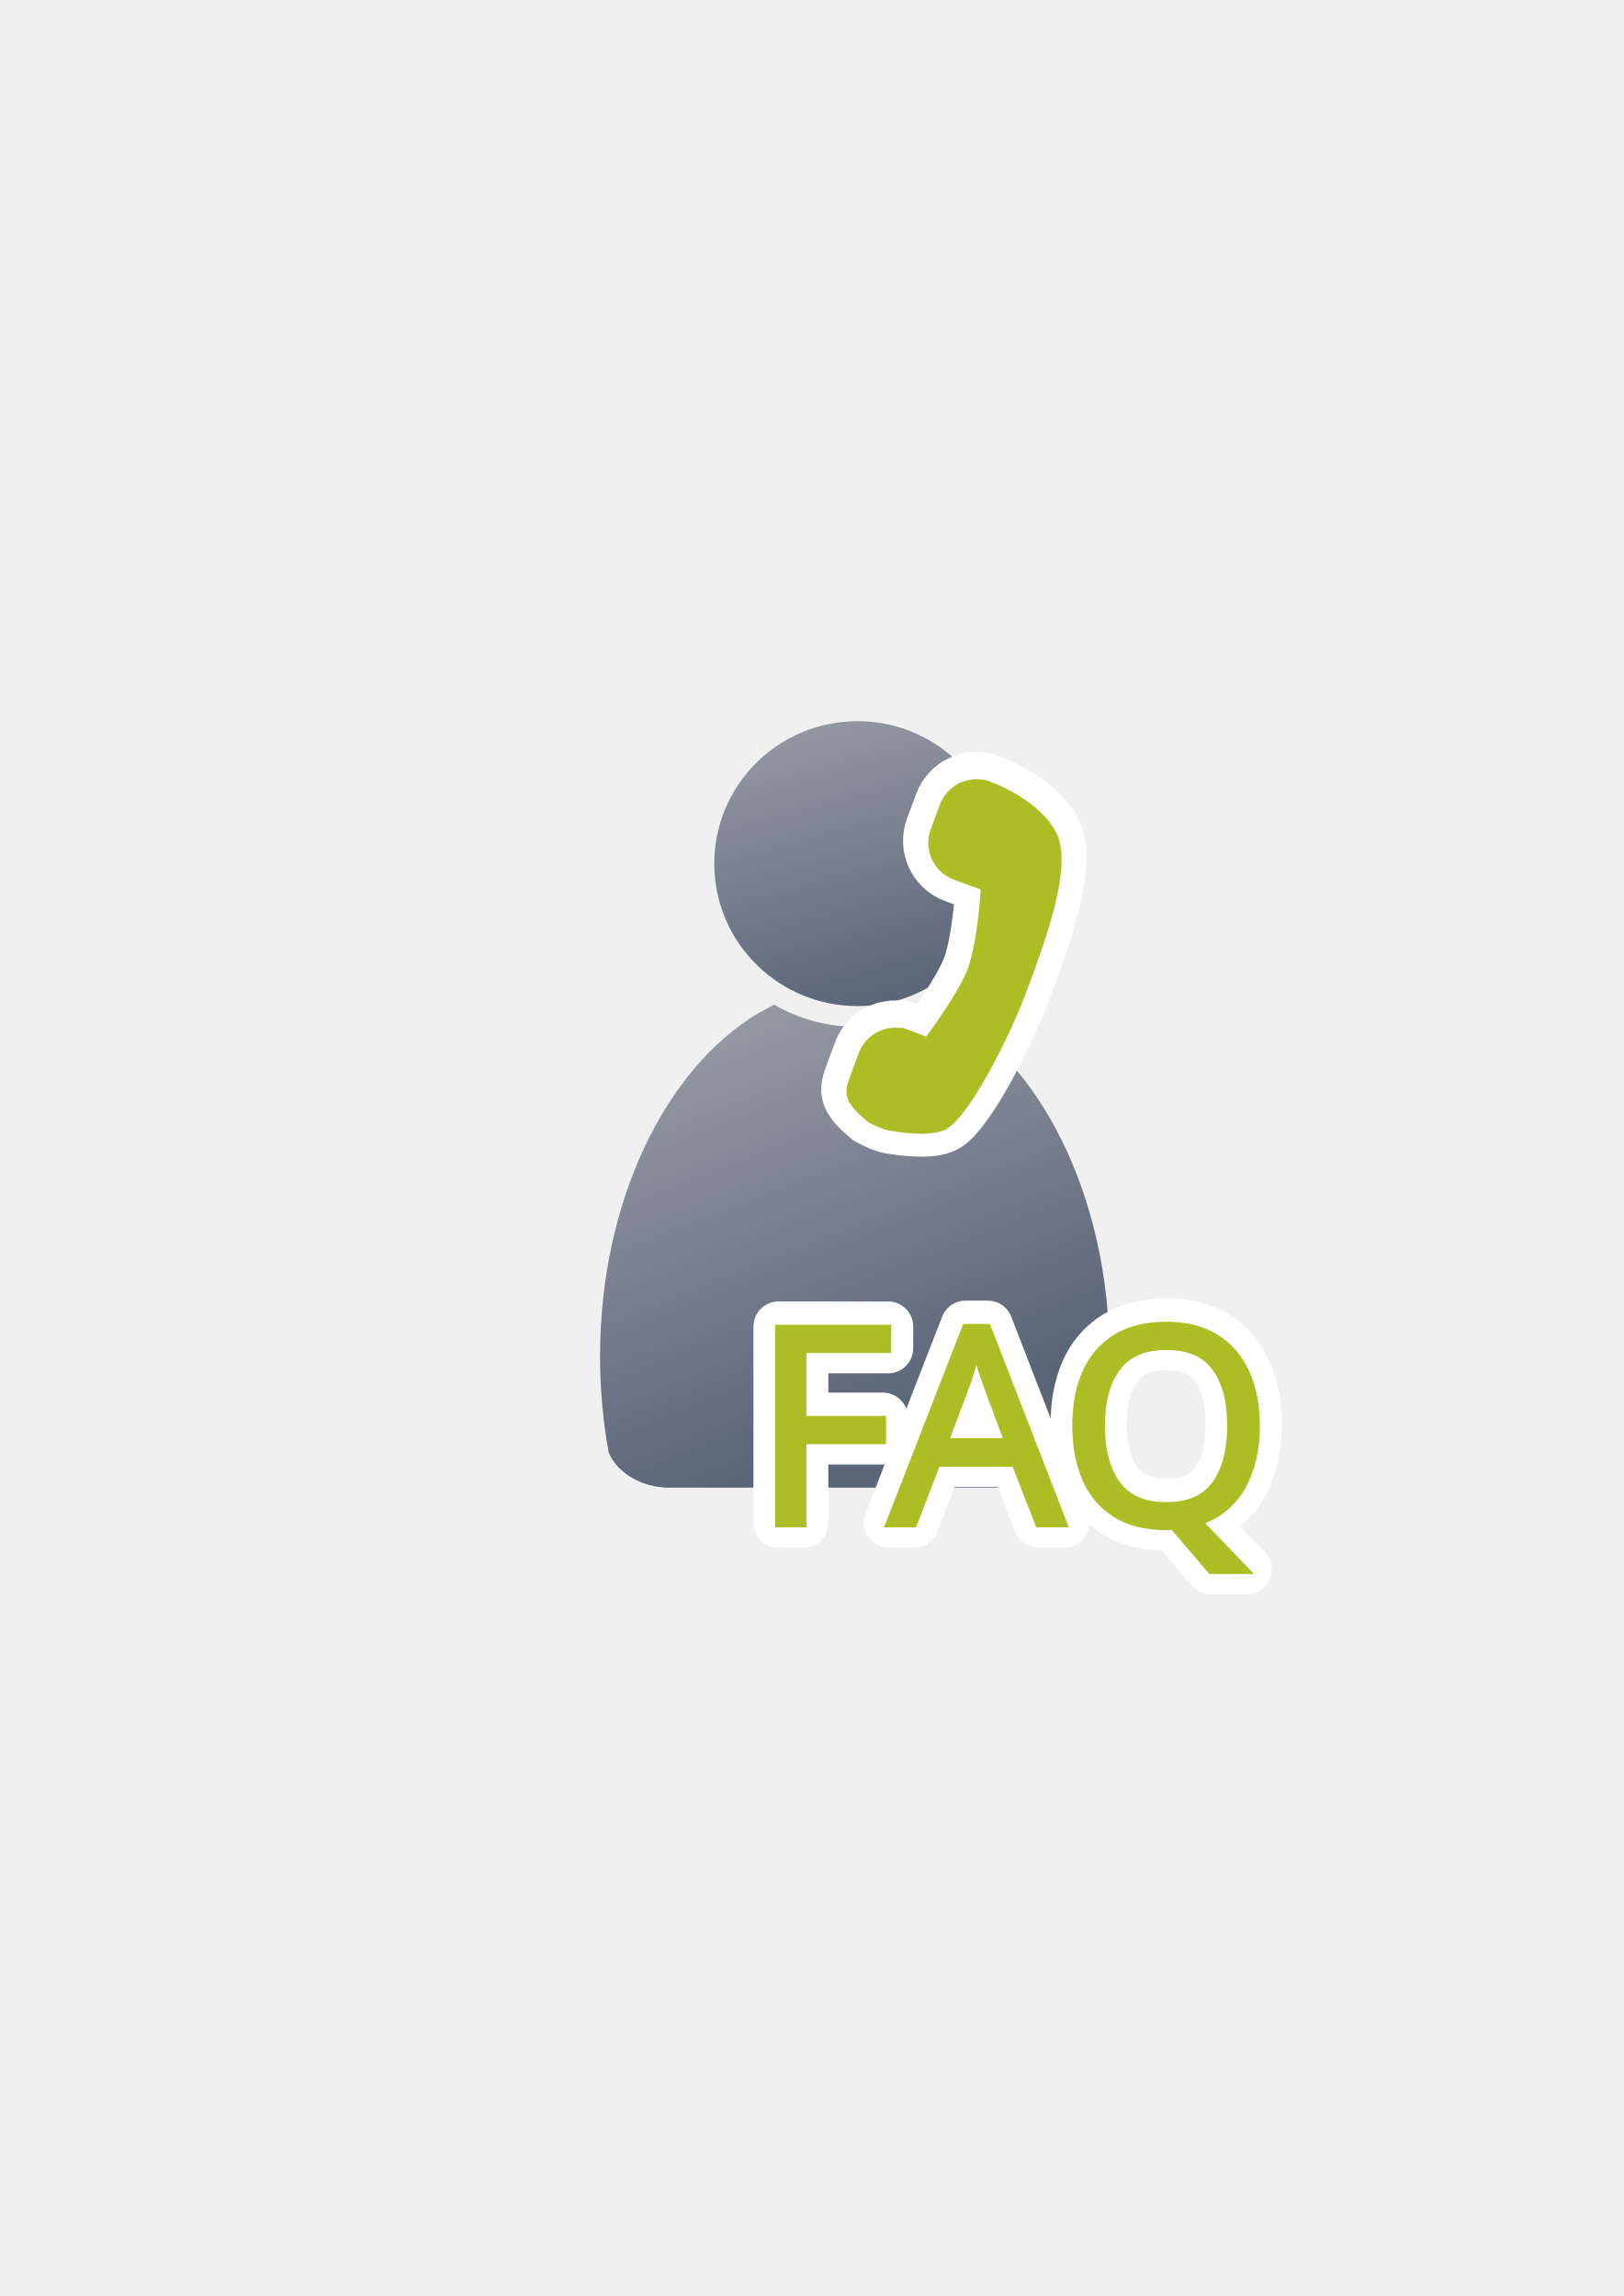
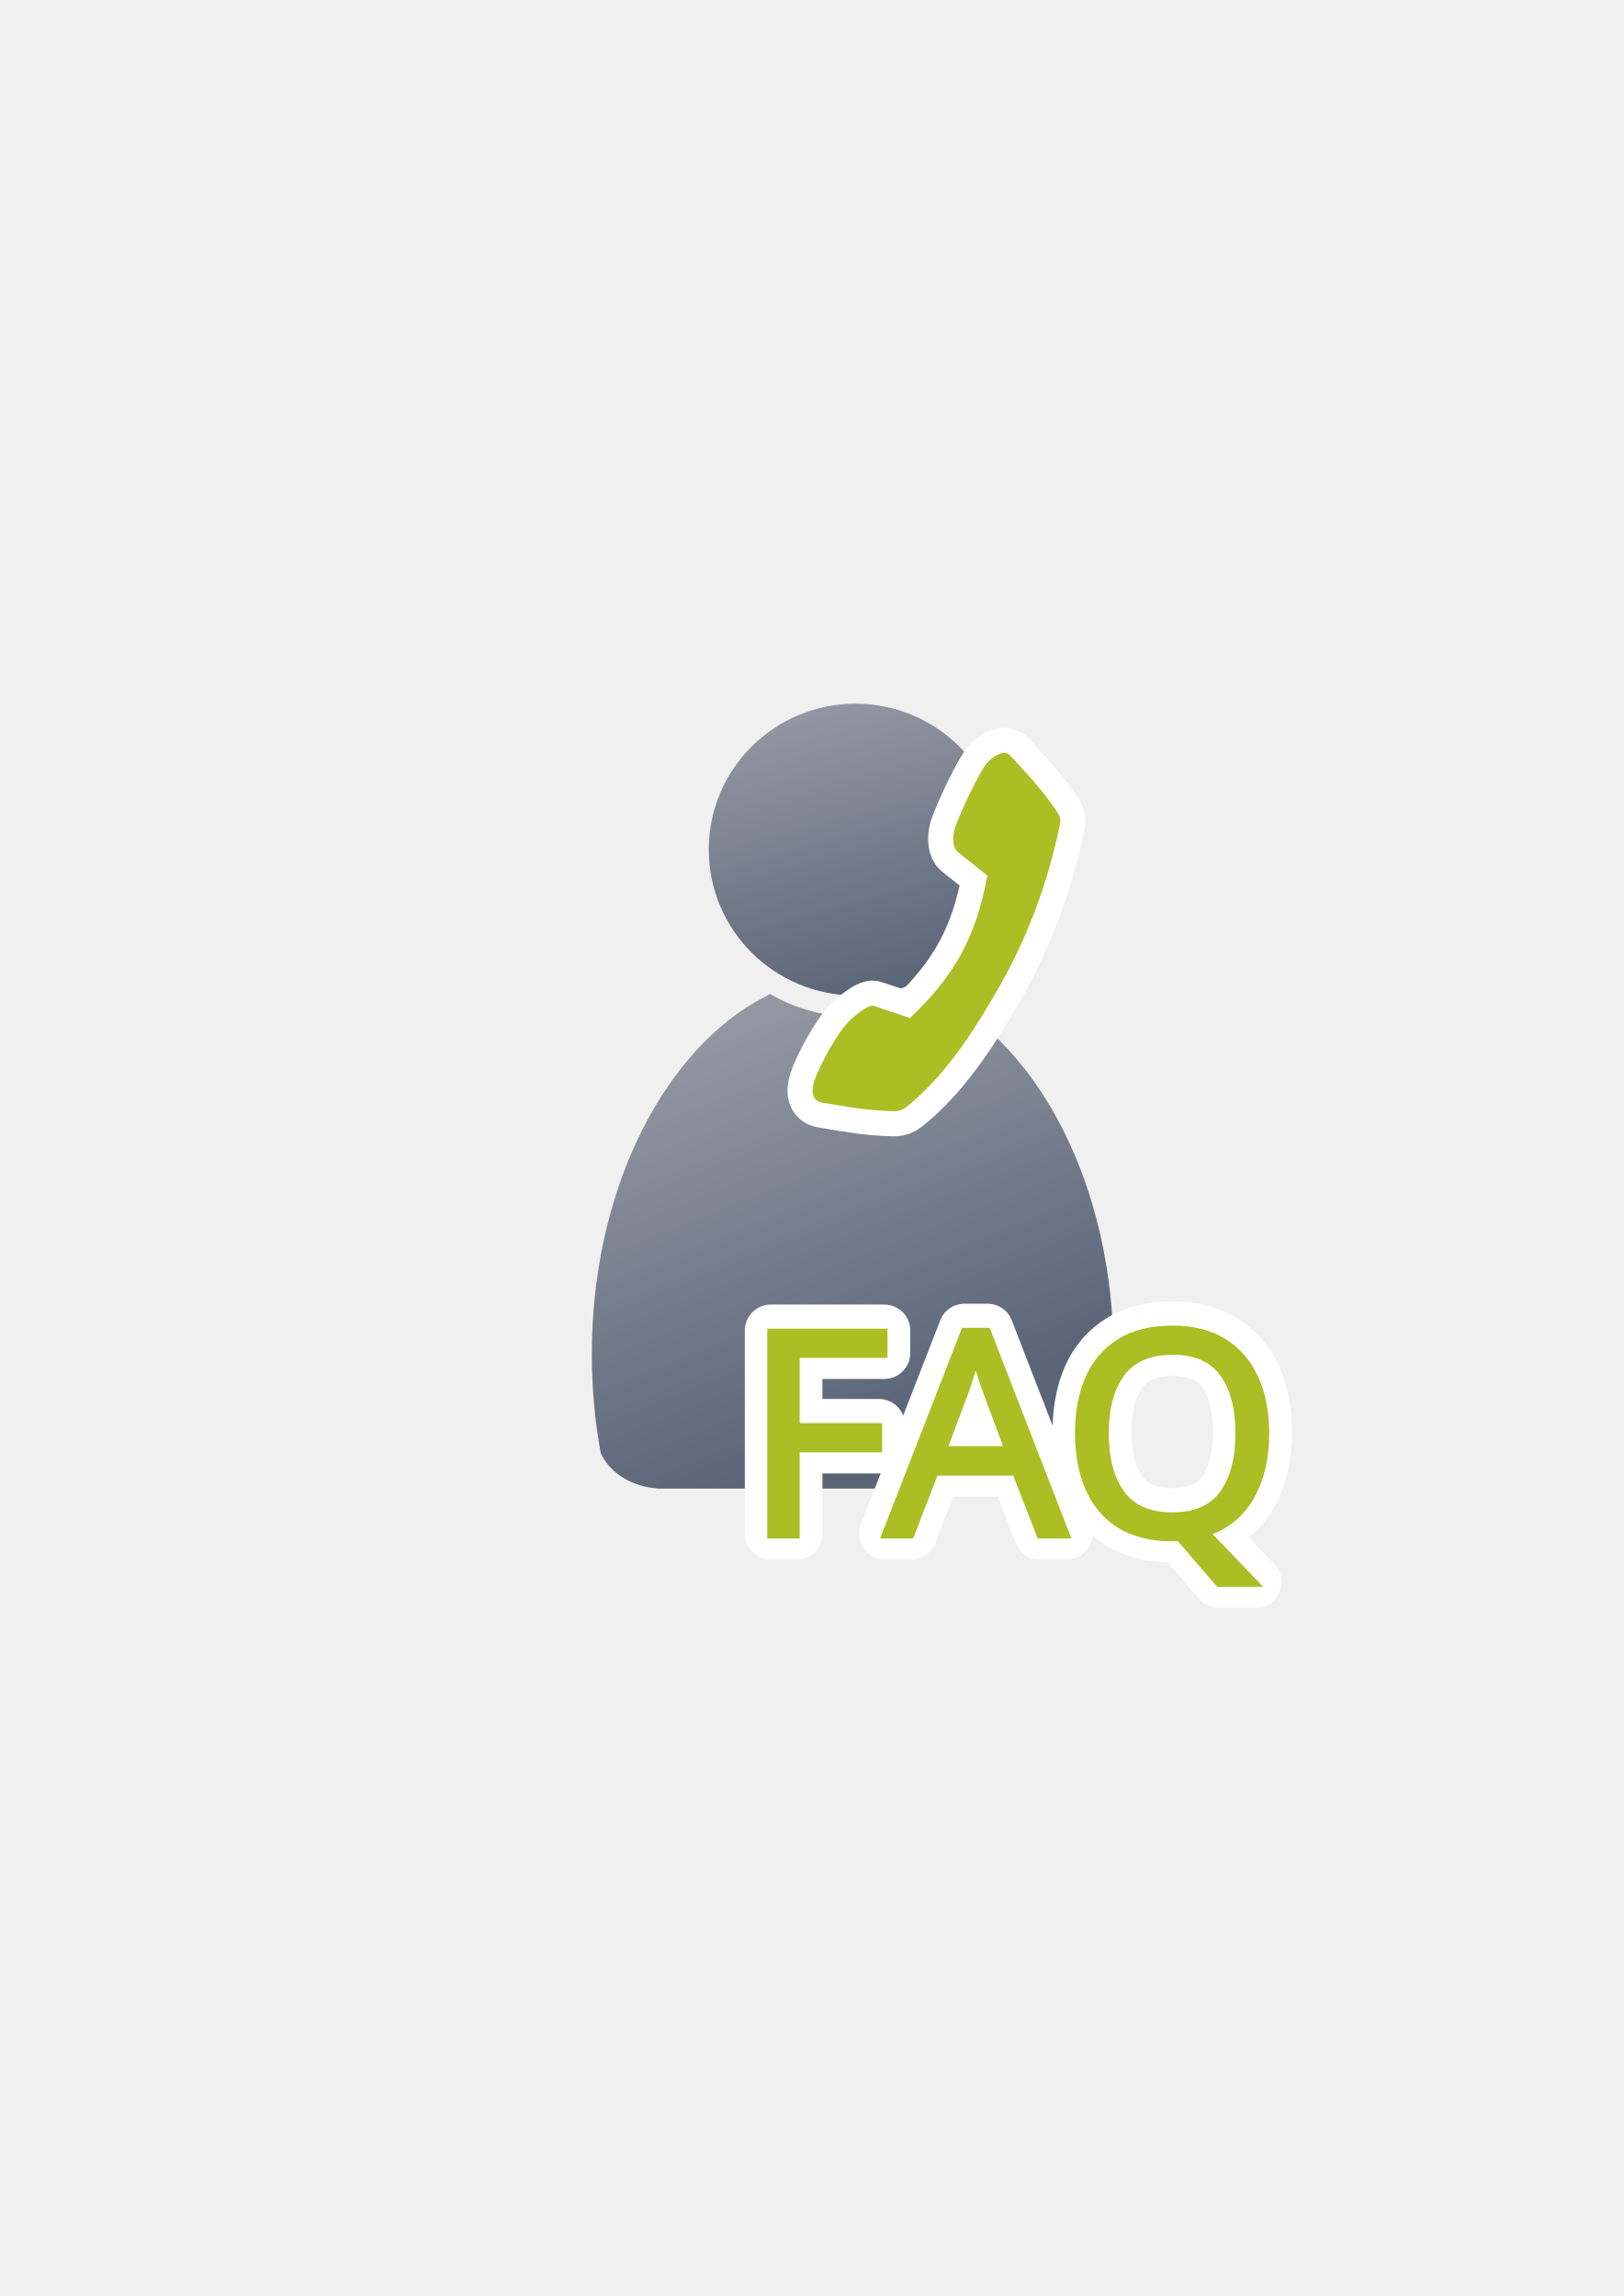
<svg xmlns="http://www.w3.org/2000/svg" xmlns:xlink="http://www.w3.org/1999/xlink" width="210mm" height="297mm" viewBox="0 0 744.094 1052.362" id="svg2" version="1.1">
  <defs id="defs4">
    <linearGradient id="linearGradient4254">
      <stop style="stop-color:#9397a2;stop-opacity:1" offset="0" id="stop4256" />
      <stop style="stop-color:#5a6578;stop-opacity:1" offset="1" id="stop4258" />
    </linearGradient>
    <linearGradient id="linearGradient2224">
      <stop id="stop2226" offset="0" style="stop-color:#7c7c7c;stop-opacity:1;" />
      <stop id="stop2228" offset="1" style="stop-color:#b8b8b8;stop-opacity:1;" />
    </linearGradient>
    <linearGradient id="linearGradient15218">
      <stop id="stop15220" offset="0" style="stop-color:#eeeeef;stop-opacity:1;" />
      <stop id="stop2736" offset="0.599" style="stop-color:#d3d7cf;stop-opacity:1;" />
      <stop id="stop2738" offset="0.828" style="stop-color:#ffffff;stop-opacity:1;" />
      <stop id="stop15222" offset="1" style="stop-color:#d3d7cf;stop-opacity:1;" />
    </linearGradient>
    <pattern y="0" x="0" height="6" width="6" patternUnits="userSpaceOnUse" id="EMFhbasepattern" />
    <pattern y="0" x="0" height="6" width="6" patternUnits="userSpaceOnUse" id="EMFhbasepattern-5" />
    <linearGradient xlink:href="#linearGradient4254" id="linearGradient4260" x1="380.01" y1="330.406" x2="414.616" y2="457.181" gradientUnits="userSpaceOnUse" gradientTransform="translate(0.3700576,-0.3946611)" />
    <linearGradient xlink:href="#linearGradient4254" id="linearGradient4268" x1="358.431" y1="465.731" x2="429.966" y2="644.629" gradientUnits="userSpaceOnUse" />
  </defs>
  <g id="layer1">
-     <g id="g4168">
-       <flowRoot style="fill:black;stroke:none;stroke-opacity:1;stroke-width:1px;stroke-linejoin:miter;stroke-linecap:butt;fill-opacity:1;font-family:sans-serif;font-style:normal;font-weight:normal;font-size:40px;line-height:125%;letter-spacing:0px;word-spacing:0px" id="flowRoot4169" xml:space="preserve">
-         <flowRegion id="flowRegion4171">
-           <rect y="427.08" x="89.541" height="88.789" width="56.433" id="rect4173" />
-         </flowRegion>
-         <flowPara id="flowPara4175" />
-       </flowRoot>
-       <g id="g4293">
-         <rect style="fill:none;fill-rule:evenodd;stroke:none;stroke-width:1px;stroke-linecap:butt;stroke-linejoin:miter;stroke-opacity:1" id="rect3336" width="400" height="400" x="189.145" y="322.27" />
-         <g id="g4289">
-           <path id="path2176" d="m 354.643,460.416 c -0.117,0.104 -0.224,0.216 -0.346,0.316 l -6.543,3.545 c -42.676,25.281 -72.762,86.259 -72.762,157.469 0,15.295 1.395,30.114 3.998,44.213 3.861,8.637 13.562,14.968 25.186,15.795 l 0,0.096 172.762,0 0,-0.008 c 13.046,-0.184 24.035,-7.283 27.727,-17.016 2.47,-13.759 3.791,-28.194 3.791,-43.08 0,-74.549 -32.977,-137.884 -78.852,-160.785 -10.953,6.149 -23.578,9.678 -37.004,9.678 -13.817,10e-6 -26.787,-3.737 -37.957,-10.223 z" style="fill:url(#linearGradient4268);fill-opacity:1;stroke:none;stroke-width:41.152;stroke-linecap:round;stroke-linejoin:round;stroke-opacity:1" />
-           <ellipse ry="65.293" rx="65.647" cx="392.98" cy="395.838" id="circle2187-6" style="fill:url(#linearGradient4260);fill-opacity:1;stroke:none;stroke-width:14;stroke-miterlimit:4;stroke-dasharray:none;stroke-opacity:1" />
-         </g>
-       </g>
+     <flowRoot xml:space="preserve" id="flowRoot4169" style="font-style:normal;font-weight:normal;font-size:40px;line-height:125%;font-family:sans-serif;letter-spacing:0px;word-spacing:0px;fill:#000000;fill-opacity:1;stroke:none;stroke-width:1px;stroke-linecap:butt;stroke-linejoin:miter;stroke-opacity:1">
+       <flowRegion id="flowRegion4171">
+         <rect id="rect4173" width="56.433" height="88.789" x="89.541" y="427.08" />
+       </flowRegion>
+       <flowPara id="flowPara4175" />
+     </flowRoot>
+     <rect style="fill:none;fill-rule:evenodd;stroke:none;stroke-width:1px;stroke-linecap:butt;stroke-linejoin:miter;stroke-opacity:1" id="rect3336" width="400" height="400" x="189.145" y="322.27" />
+     <g id="g4289" transform="matrix(1.024052,0,0,1.024052,-10.3926,-15.9501)">
+       <path id="path2176" d="m 354.643,460.416 c -0.117,0.104 -0.224,0.216 -0.346,0.316 l -6.543,3.545 c -42.676,25.281 -72.762,86.259 -72.762,157.469 0,15.295 1.395,30.114 3.998,44.213 3.861,8.637 13.562,14.968 25.186,15.795 l 0,0.096 172.762,0 0,-0.008 c 13.046,-0.184 24.035,-7.283 27.727,-17.016 2.47,-13.759 3.791,-28.194 3.791,-43.08 0,-74.549 -32.977,-137.884 -78.852,-160.785 -10.953,6.149 -23.578,9.678 -37.004,9.678 -13.817,10e-6 -26.787,-3.737 -37.957,-10.223 z" style="fill:url(#linearGradient4268);fill-opacity:1;stroke:none;stroke-width:41.152;stroke-linecap:round;stroke-linejoin:round;stroke-opacity:1" />
+       <ellipse ry="65.293" rx="65.647" cx="392.98" cy="395.838" id="circle2187-6" style="fill:url(#linearGradient4260);fill-opacity:1;stroke:none;stroke-width:14;stroke-miterlimit:4;stroke-dasharray:none;stroke-opacity:1" />
    </g>
-     <path style="opacity:1;fill:#abbe24;fill-opacity:1;stroke:#ffffff;stroke-width:23;stroke-linecap:round;stroke-linejoin:round;stroke-miterlimit:4;stroke-dasharray:none;stroke-opacity:1" d="m 453.72,357.291 c -9.326,-3.463 -19.622,1.256 -23.085,10.582 l -4.168,11.222 c -3.463,9.326 1.256,19.622 10.582,23.085 0.379,0.141 0.76,0.25 1.142,0.364 l -0.02,0.052 11.222,4.168 c 0,0 -1.465,24.146 -5.858,35.975 -4.393,11.829 -19.148,31.359 -19.148,31.359 l -7.856,-2.917 -3.367,-1.25 -0.125,0.338 c -8.278,-1.309 -16.558,3.323 -19.593,11.495 l -4.168,11.222 c -3.035,8.172 -1.627,11.689 8.052,20.011 4.239,2.503 7.244,3.498 9.885,4.17 8.944,1.592 21.124,2.788 27.113,-1.065 10.068,-6.477 27.778,-40.412 36.229,-63.166 8.45,-22.754 20.839,-56.112 13.784,-71.502 -7.055,-15.39 -29.499,-23.725 -29.499,-23.725 l -0.021,0.057 c -0.363,-0.163 -0.722,-0.333 -1.101,-0.474 z" id="rect4171-1" />
-     <path style="opacity:1;fill:#abbe24;fill-opacity:1;stroke:none;stroke-width:16;stroke-linecap:round;stroke-linejoin:round;stroke-miterlimit:4;stroke-dasharray:none;stroke-opacity:1" d="m 453.78,358.278 c -9.326,-3.463 -19.622,1.256 -23.085,10.582 l -4.168,11.222 c -3.463,9.326 1.256,19.622 10.582,23.085 0.379,0.141 0.76,0.25 1.142,0.364 l -0.02,0.052 11.222,4.168 c 0,0 -1.465,24.146 -5.858,35.975 -4.393,11.829 -19.148,31.359 -19.148,31.359 l -7.856,-2.917 -3.367,-1.25 -0.125,0.338 c -8.278,-1.309 -16.558,3.322 -19.593,11.495 l -4.168,11.222 c -3.035,8.172 -1.627,11.689 8.052,20.011 4.239,2.503 7.244,3.498 9.885,4.17 8.944,1.592 21.124,2.788 27.113,-1.065 10.068,-6.477 27.778,-40.412 36.229,-63.166 8.45,-22.754 20.839,-56.112 13.784,-71.502 -7.055,-15.39 -29.499,-23.725 -29.499,-23.725 l -0.021,0.057 c -0.363,-0.163 -0.722,-0.333 -1.101,-0.474 z" id="rect4171" />
-     <text xml:space="preserve" style="font-style:normal;font-weight:normal;font-size:125.862px;line-height:125%;font-family:sans-serif;letter-spacing:0px;word-spacing:0px;fill:#000000;fill-opacity:1;stroke:#ffffff;stroke-width:23;stroke-linecap:butt;stroke-linejoin:round;stroke-miterlimit:4;stroke-dasharray:none;stroke-opacity:1" x="344.571" y="697.881" id="text4175-1">
-       <tspan id="tspan4177-7" x="344.571" y="697.881" style="font-style:normal;font-variant:normal;font-weight:normal;font-stretch:normal;font-family:sans-serif;-inkscape-font-specification:sans-serif;fill:#abbe24;stroke:#ffffff;stroke-width:23;stroke-linejoin:round;stroke-miterlimit:4;stroke-dasharray:none">FAQ</tspan>
+     <text xml:space="preserve" style="font-style:normal;font-weight:normal;font-size:130.322px;line-height:125%;font-family:sans-serif;letter-spacing:0px;word-spacing:0px;fill:#000000;fill-opacity:1;stroke:#ffffff;stroke-width:23.815;stroke-linecap:butt;stroke-linejoin:round;stroke-miterlimit:4;stroke-dasharray:none;stroke-opacity:1" x="340.6" y="702.899" id="text4175-1">
+       <tspan id="tspan4177-7" x="340.6" y="702.899" style="font-style:normal;font-variant:normal;font-weight:normal;font-stretch:normal;font-family:sans-serif;-inkscape-font-specification:sans-serif;fill:#abbe24;stroke:#ffffff;stroke-width:23.815;stroke-linejoin:round;stroke-miterlimit:4;stroke-dasharray:none">FAQ</tspan>
    </text>
-     <text xml:space="preserve" style="font-style:normal;font-weight:normal;font-size:125.862px;line-height:125%;font-family:sans-serif;letter-spacing:0px;word-spacing:0px;fill:#abbe24;fill-opacity:1;stroke:#abbe24;stroke-width:3;stroke-linecap:butt;stroke-linejoin:miter;stroke-opacity:1;stroke-miterlimit:4;stroke-dasharray:none" x="344.512" y="698.563" id="text4175">
-       <tspan id="tspan4177" x="344.512" y="698.563" style="font-style:normal;font-variant:normal;font-weight:normal;font-stretch:normal;font-family:sans-serif;-inkscape-font-specification:sans-serif;fill:#abbe24;fill-opacity:1;stroke:#abbe24;stroke-width:3;stroke-miterlimit:4;stroke-dasharray:none">FAQ</tspan>
+     <text xml:space="preserve" style="font-style:normal;font-weight:normal;font-size:130.322px;line-height:125%;font-family:sans-serif;letter-spacing:0px;word-spacing:0px;fill:#abbe24;fill-opacity:1;stroke:#abbe24;stroke-width:3.106;stroke-linecap:butt;stroke-linejoin:miter;stroke-miterlimit:4;stroke-dasharray:none;stroke-opacity:1" x="340.539" y="703.604" id="text4175">
+       <tspan id="tspan4177" x="340.539" y="703.604" style="font-style:normal;font-variant:normal;font-weight:normal;font-stretch:normal;font-family:sans-serif;-inkscape-font-specification:sans-serif;fill:#abbe24;fill-opacity:1;stroke:#abbe24;stroke-width:3.106;stroke-miterlimit:4;stroke-dasharray:none">FAQ</tspan>
    </text>
+     <g id="g4205">
+       <path style="color:#000000;font-style:normal;font-variant:normal;font-weight:normal;font-stretch:normal;font-size:medium;line-height:normal;font-family:sans-serif;text-indent:0;text-align:start;text-decoration:none;text-decoration-line:none;text-decoration-style:solid;text-decoration-color:#000000;letter-spacing:normal;word-spacing:normal;text-transform:none;direction:ltr;block-progression:tb;writing-mode:lr-tb;baseline-shift:baseline;text-anchor:start;white-space:normal;clip-rule:nonzero;display:inline;overflow:visible;visibility:visible;opacity:1;isolation:auto;mix-blend-mode:normal;color-interpolation:sRGB;color-interpolation-filters:linearRGB;solid-color:#000000;solid-opacity:1;fill:#abbe24;fill-opacity:1;fill-rule:nonzero;stroke:#ffffff;stroke-width:23;stroke-linecap:butt;stroke-linejoin:round;stroke-miterlimit:4;stroke-dasharray:none;stroke-dashoffset:0;stroke-opacity:1;color-rendering:auto;image-rendering:auto;shape-rendering:auto;text-rendering:auto;enable-background:accumulate" d="m 458.575,451.136 c 14.121,-25.042 22.397,-50.125 27.21,-73.531 0.384,-1.866 0.026,-3.4 -1.14,-5.191 -1.167,-1.792 -4.818,-6.867 -8.384,-11.268 -3.566,-4.4 -13.276,-14.813 -13.276,-14.813 -2.522,-2.698 -6.598,-0.772 -10.337,3.047 -3.739,3.819 -13.676,25.461 -15.101,30.34 -1.426,4.879 -0.55,9.113 1.176,10.641 l 13.755,10.922 c -5.246,27.843 -14.324,45.179 -35.476,65.335 0,0 -15.552,-5.291 -16.662,-5.6 -1.111,-0.308 -3.6,0.375 -9.95,5.784 -6.351,5.408 -15.306,22.516 -17.213,28.599 -1.907,6.083 -0.204,9.288 3.433,9.935 0,0 14.106,2.497 19.739,3.093 5.632,0.597 12.198,0.951 13.93,0.882 1.732,-0.069 3.482,-0.684 4.973,-1.867 16.008,-12.689 29.203,-31.267 43.324,-56.308 z" id="path4203" />
+       <path id="rect4155" d="m 458.575,451.136 c 14.121,-25.042 22.397,-50.125 27.21,-73.531 0.384,-1.866 0.026,-3.4 -1.14,-5.191 -1.167,-1.792 -4.818,-6.867 -8.384,-11.268 -3.566,-4.4 -13.276,-14.813 -13.276,-14.813 -2.522,-2.698 -6.598,-0.772 -10.337,3.047 -3.739,3.819 -13.676,25.461 -15.101,30.34 -1.426,4.879 -0.55,9.113 1.176,10.641 l 13.755,10.922 c -5.246,27.843 -14.324,45.179 -35.476,65.335 0,0 -15.552,-5.291 -16.662,-5.6 -1.111,-0.308 -3.6,0.375 -9.95,5.784 -6.351,5.408 -15.306,22.516 -17.213,28.599 -1.907,6.083 -0.204,9.288 3.433,9.935 0,0 14.106,2.497 19.739,3.093 5.632,0.597 12.198,0.951 13.93,0.882 1.732,-0.069 3.482,-0.684 4.973,-1.867 16.008,-12.689 29.203,-31.267 43.324,-56.308 z" style="color:#000000;font-style:normal;font-variant:normal;font-weight:normal;font-stretch:normal;font-size:medium;line-height:normal;font-family:sans-serif;text-indent:0;text-align:start;text-decoration:none;text-decoration-line:none;text-decoration-style:solid;text-decoration-color:#000000;letter-spacing:normal;word-spacing:normal;text-transform:none;direction:ltr;block-progression:tb;writing-mode:lr-tb;baseline-shift:baseline;text-anchor:start;white-space:normal;clip-rule:nonzero;display:inline;overflow:visible;visibility:visible;opacity:1;isolation:auto;mix-blend-mode:normal;color-interpolation:sRGB;color-interpolation-filters:linearRGB;solid-color:#000000;solid-opacity:1;fill:#abbe24;fill-opacity:1;fill-rule:nonzero;stroke:none;stroke-width:20;stroke-linecap:butt;stroke-linejoin:round;stroke-miterlimit:4;stroke-dasharray:none;stroke-dashoffset:0;stroke-opacity:1;color-rendering:auto;image-rendering:auto;shape-rendering:auto;text-rendering:auto;enable-background:accumulate" />
+     </g>
  </g>
</svg>
